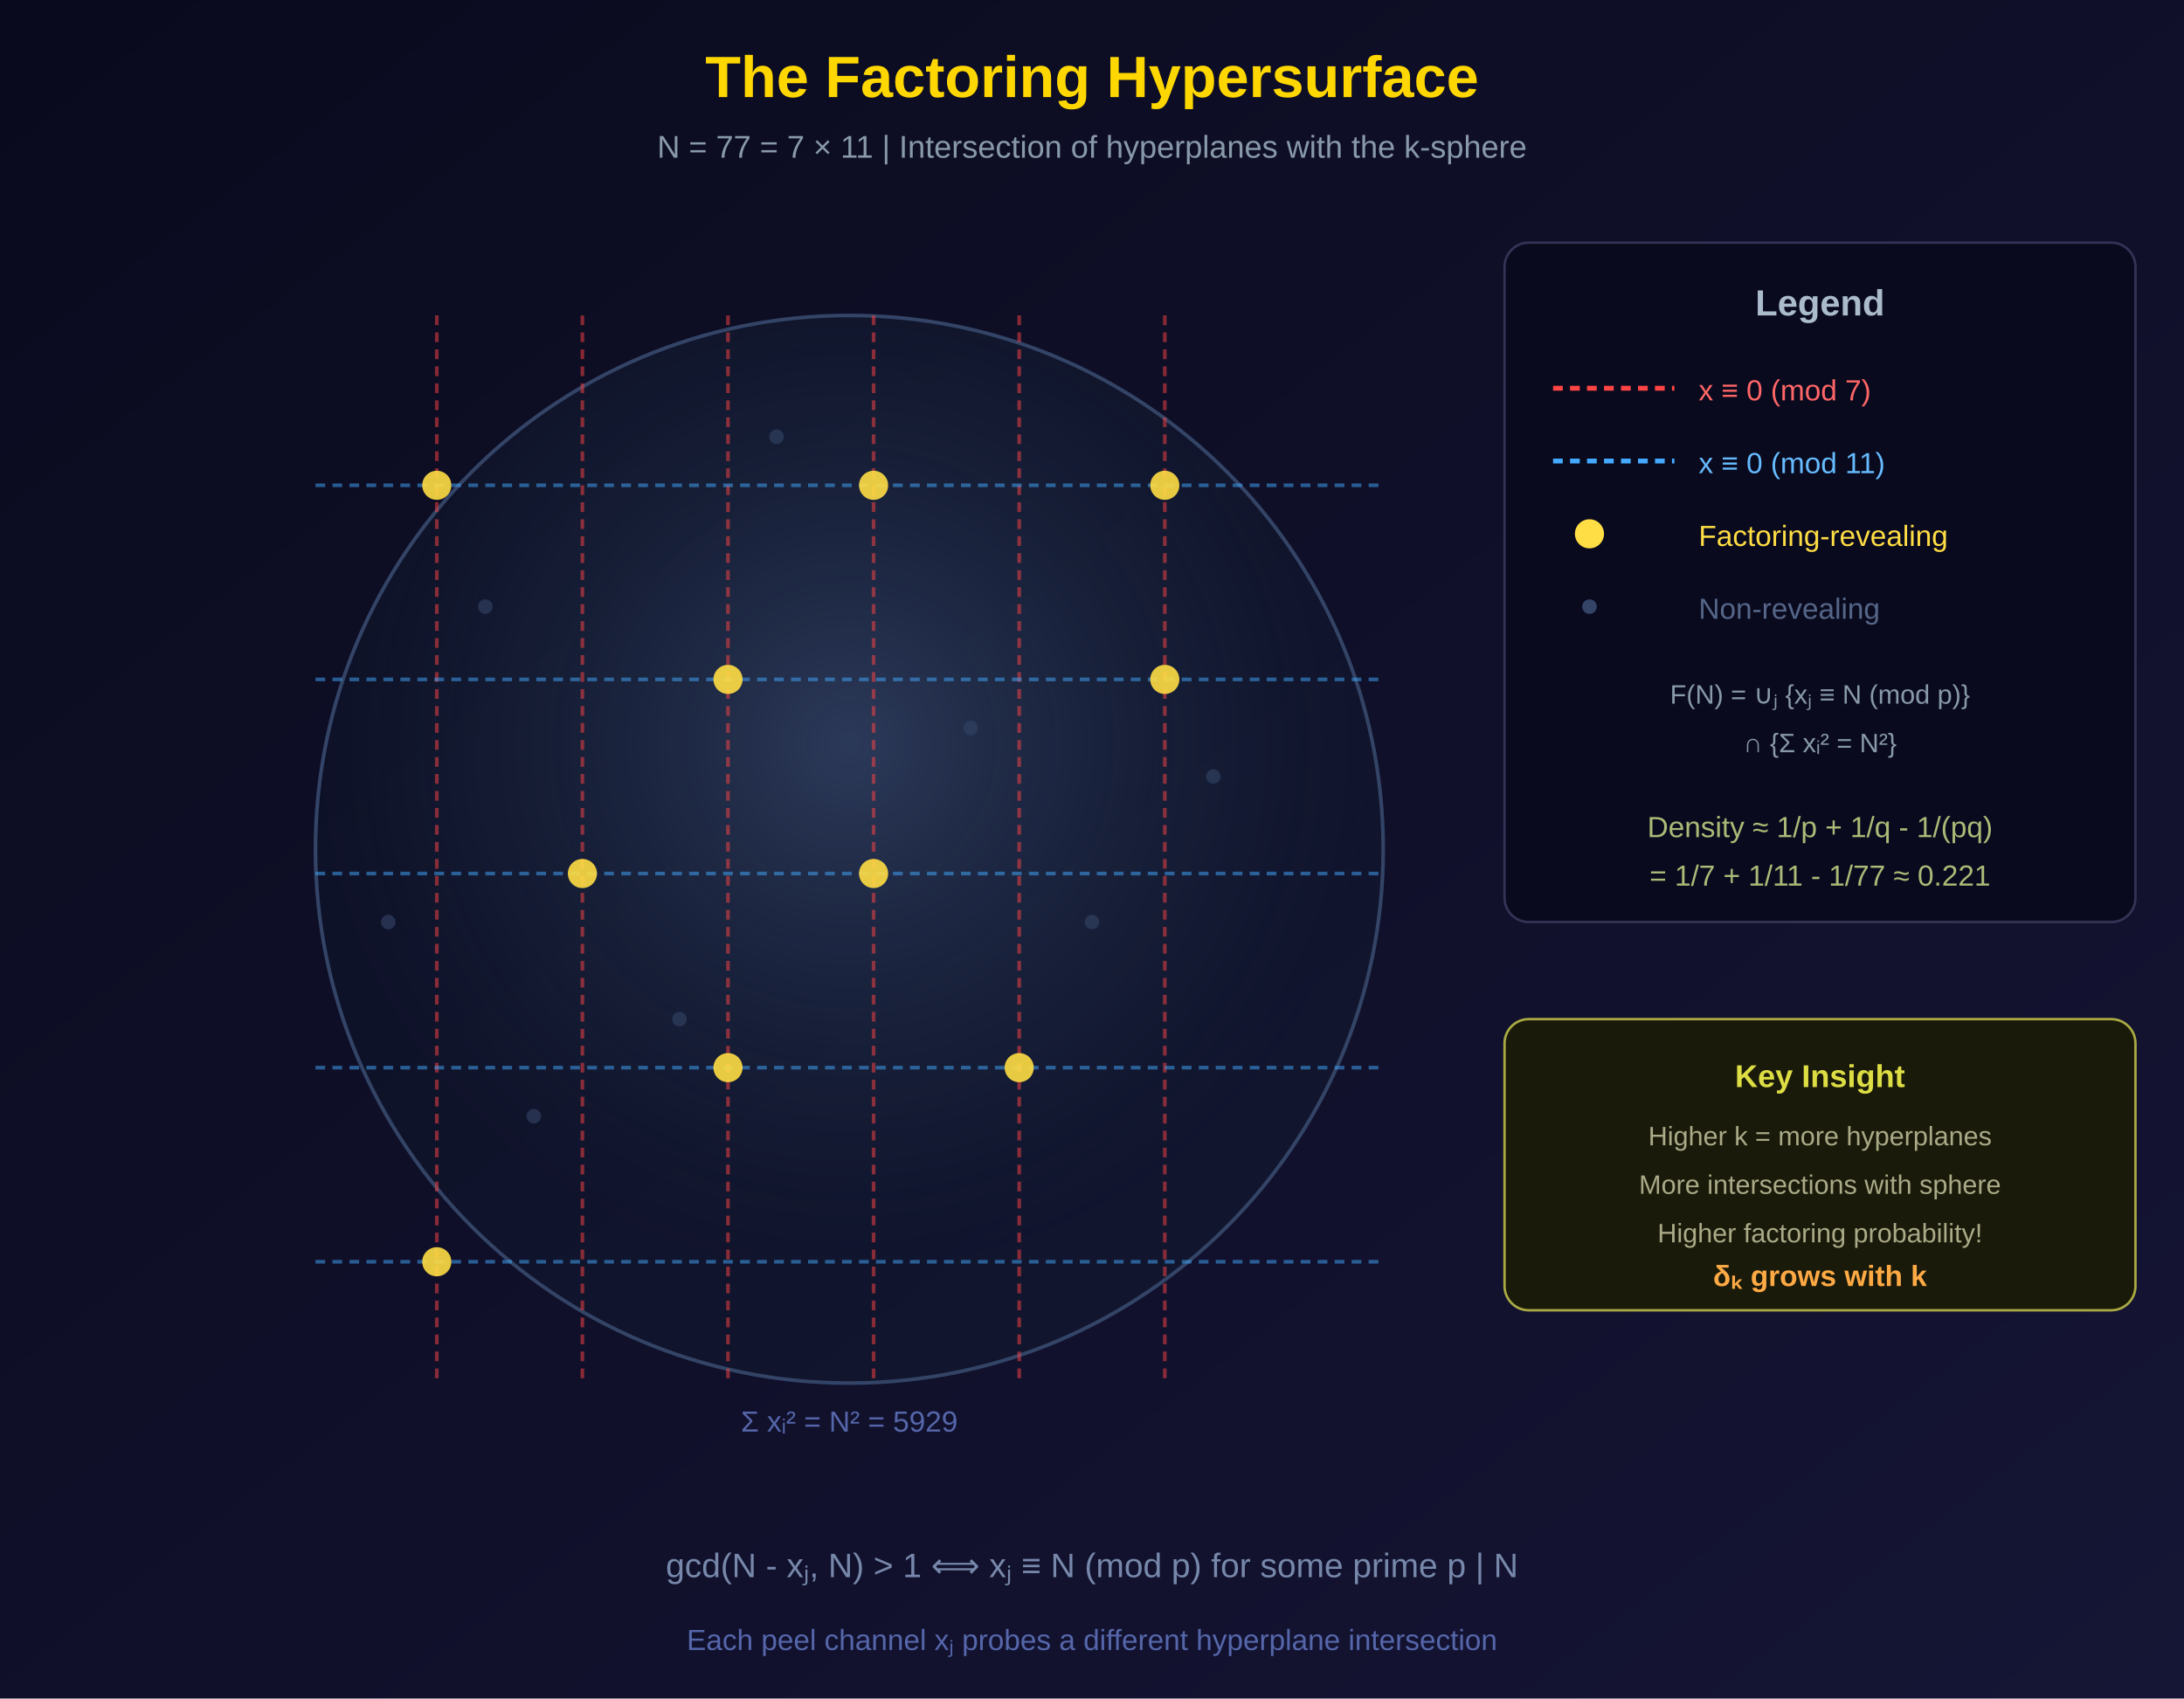
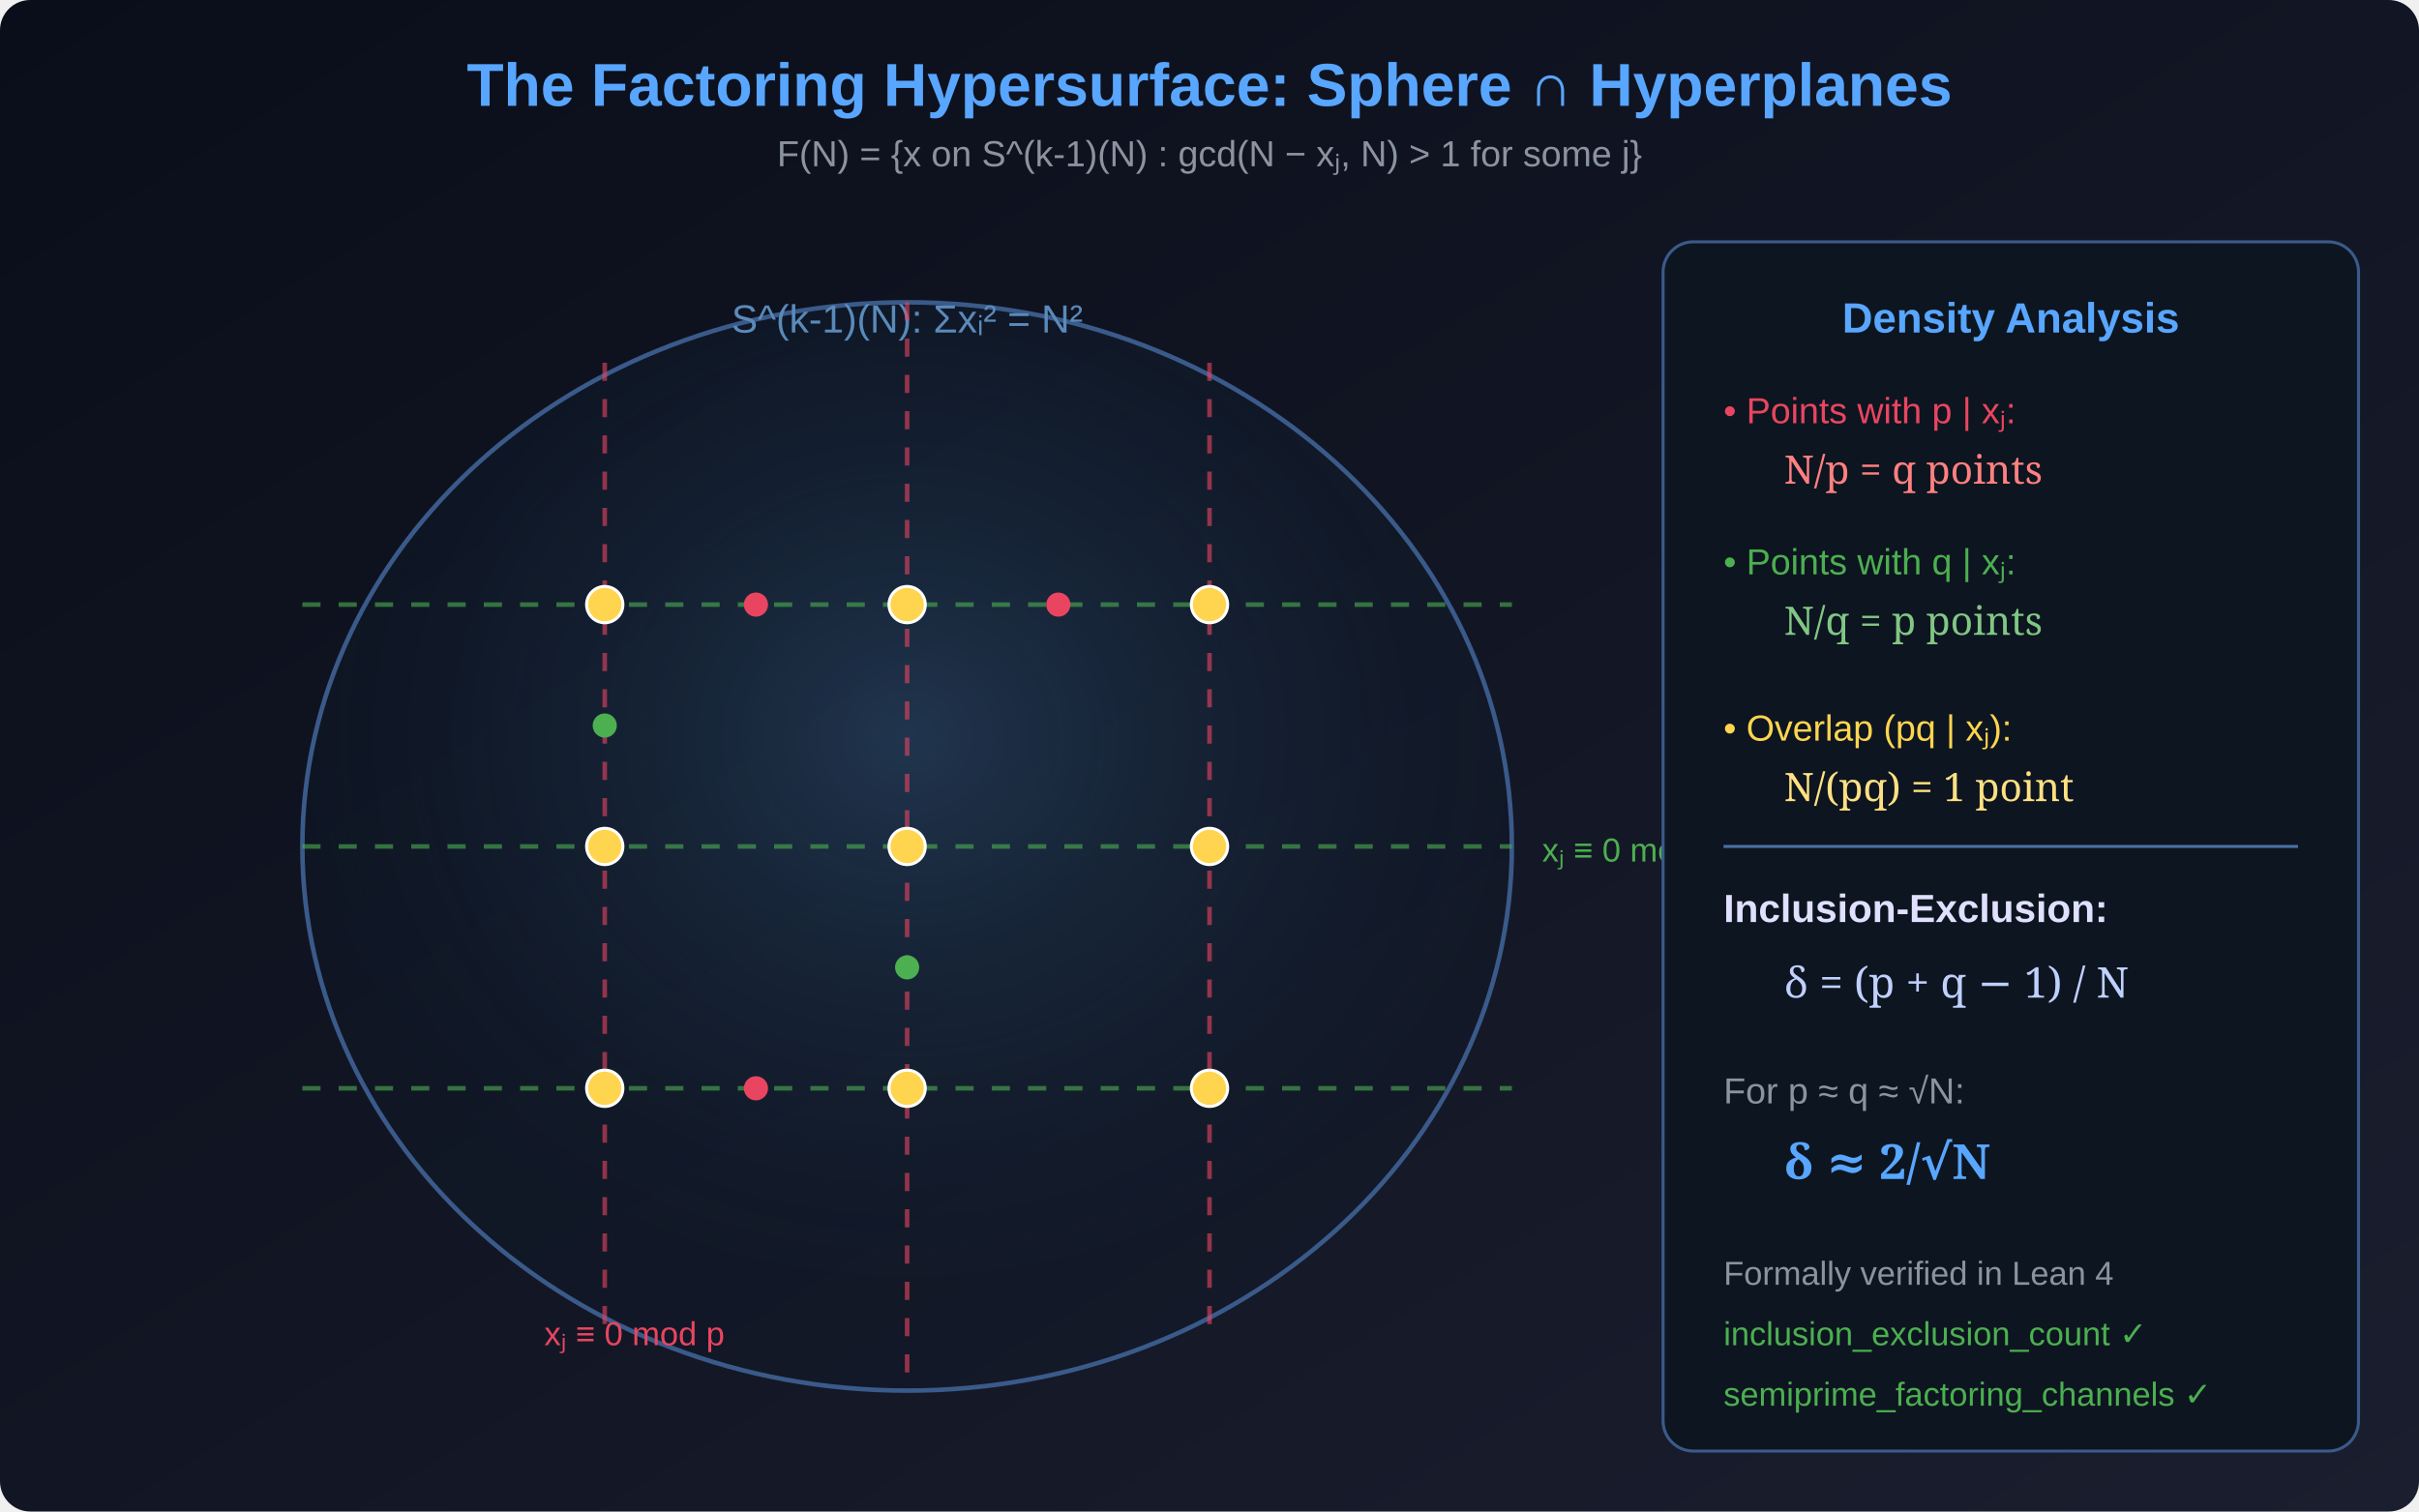
- <svg xmlns="http://www.w3.org/2000/svg" viewBox="0 0 900 700" font-family="'Segoe UI', Arial, sans-serif">
+ <svg xmlns="http://www.w3.org/2000/svg" viewBox="0 0 800 500" font-family="'Segoe UI', Arial, sans-serif">
  <defs>
-     <linearGradient id="bg3" x1="0%" y1="0%" x2="100%" y2="100%">
-       <stop offset="0%" style="stop-color:#0a0a1e" />
-       <stop offset="100%" style="stop-color:#151535" />
+     <linearGradient id="bg4" x1="0%" y1="0%" x2="100%" y2="100%">
+       <stop offset="0%" style="stop-color:#0a0e1a" />
+       <stop offset="100%" style="stop-color:#1a1e2e" />
    </linearGradient>
    <radialGradient id="sphere" cx="50%" cy="40%" r="50%">
-       <stop offset="0%" style="stop-color:#334466;stop-opacity:0.8" />
-       <stop offset="100%" style="stop-color:#112233;stop-opacity:0.2" />
+       <stop offset="0%" style="stop-color:#2a4a6a;stop-opacity:0.6" />
+       <stop offset="100%" style="stop-color:#0a1a2a;stop-opacity:0.2" />
    </radialGradient>
  </defs>
-   <rect width="900" height="700" fill="url(#bg3)" />
-   <text x="450" y="40" text-anchor="middle" fill="#ffd700" font-size="24" font-weight="bold">
-     The Factoring Hypersurface
+   <rect width="800" height="500" fill="url(#bg4)" rx="10" />
+   <text x="400" y="35" fill="#58a6ff" font-size="20" font-weight="bold" text-anchor="middle">
+     The Factoring Hypersurface: Sphere ∩ Hyperplanes
  </text>
-   <text x="450" y="65" text-anchor="middle" fill="#8899aa" font-size="13">
-     N = 77 = 7 × 11 | Intersection of hyperplanes with the k-sphere
+   <text x="400" y="55" fill="#8b949e" font-size="12" text-anchor="middle">
+     F(N) = {x on S^(k-1)(N) : gcd(N − xⱼ, N) &gt; 1 for some j}
  </text>
-   <circle cx="350" cy="350" r="220" fill="url(#sphere)" stroke="#334466" stroke-width="1.5" />
-   <text x="350" y="590" text-anchor="middle" fill="#5566aa" font-size="12">
-     Σ xᵢ² = N² = 5929
+   <ellipse cx="300" cy="280" rx="200" ry="180" fill="url(#sphere)" stroke="#3a5a8a" stroke-width="1.5" />
+   <text x="300" y="110" fill="#5a8aba" font-size="13" text-anchor="middle">
+     S^(k-1)(N): Σxᵢ² = N²
  </text>
-   <g opacity="0.5">
-     <line x1="180" y1="130" x2="180" y2="570" stroke="#ff4444" stroke-width="1.5" stroke-dasharray="4,3" />
-     <line x1="240" y1="130" x2="240" y2="570" stroke="#ff4444" stroke-width="1.5" stroke-dasharray="4,3" />
-     <line x1="300" y1="130" x2="300" y2="570" stroke="#ff4444" stroke-width="1.5" stroke-dasharray="4,3" />
-     <line x1="360" y1="130" x2="360" y2="570" stroke="#ff4444" stroke-width="1.5" stroke-dasharray="4,3" />
-     <line x1="420" y1="130" x2="420" y2="570" stroke="#ff4444" stroke-width="1.5" stroke-dasharray="4,3" />
-     <line x1="480" y1="130" x2="480" y2="570" stroke="#ff4444" stroke-width="1.5" stroke-dasharray="4,3" />
-   </g>
-   <g opacity="0.5">
-     <line x1="130" y1="200" x2="570" y2="200" stroke="#44aaff" stroke-width="1.5" stroke-dasharray="4,3" />
-     <line x1="130" y1="280" x2="570" y2="280" stroke="#44aaff" stroke-width="1.5" stroke-dasharray="4,3" />
-     <line x1="130" y1="360" x2="570" y2="360" stroke="#44aaff" stroke-width="1.5" stroke-dasharray="4,3" />
-     <line x1="130" y1="440" x2="570" y2="440" stroke="#44aaff" stroke-width="1.5" stroke-dasharray="4,3" />
-     <line x1="130" y1="520" x2="570" y2="520" stroke="#44aaff" stroke-width="1.5" stroke-dasharray="4,3" />
-   </g>
-   <g>
-     <circle cx="180" cy="200" r="6" fill="#ffdd44" opacity="0.9" />
-     <circle cx="300" cy="280" r="6" fill="#ffdd44" opacity="0.9" />
-     <circle cx="360" cy="360" r="6" fill="#ffdd44" opacity="0.9" />
-     <circle cx="420" cy="440" r="6" fill="#ffdd44" opacity="0.9" />
-     <circle cx="240" cy="360" r="6" fill="#ffdd44" opacity="0.9" />
-     <circle cx="480" cy="280" r="6" fill="#ffdd44" opacity="0.9" />
-     <circle cx="300" cy="440" r="6" fill="#ffdd44" opacity="0.9" />
-     <circle cx="360" cy="200" r="6" fill="#ffdd44" opacity="0.9" />
-     <circle cx="180" cy="520" r="6" fill="#ffdd44" opacity="0.9" />
-     <circle cx="480" cy="200" r="6" fill="#ffdd44" opacity="0.9" />
-   </g>
-   <g>
-     <circle cx="200" cy="250" r="3" fill="#334466" opacity="0.6" />
-     <circle cx="320" cy="180" r="3" fill="#334466" opacity="0.6" />
-     <circle cx="400" cy="300" r="3" fill="#334466" opacity="0.6" />
-     <circle cx="280" cy="420" r="3" fill="#334466" opacity="0.6" />
-     <circle cx="450" cy="380" r="3" fill="#334466" opacity="0.6" />
-     <circle cx="160" cy="380" r="3" fill="#334466" opacity="0.6" />
-     <circle cx="500" cy="320" r="3" fill="#334466" opacity="0.6" />
-     <circle cx="220" cy="460" r="3" fill="#334466" opacity="0.6" />
-   </g>
-   <rect x="620" y="100" width="260" height="280" rx="10" fill="#0a0a1e" stroke="#333355" stroke-width="1" />
-   <text x="750" y="130" text-anchor="middle" fill="#aabbcc" font-size="15" font-weight="bold">Legend</text>
-   <line x1="640" y1="160" x2="690" y2="160" stroke="#ff4444" stroke-width="2" stroke-dasharray="4,3" />
-   <text x="700" y="165" fill="#ff6666" font-size="12">x ≡ 0 (mod 7)</text>
-   <line x1="640" y1="190" x2="690" y2="190" stroke="#44aaff" stroke-width="2" stroke-dasharray="4,3" />
-   <text x="700" y="195" fill="#66bbff" font-size="12">x ≡ 0 (mod 11)</text>
-   <circle cx="655" cy="220" r="6" fill="#ffdd44" />
-   <text x="700" y="225" fill="#ffdd44" font-size="12">Factoring-revealing</text>
-   <circle cx="655" cy="250" r="3" fill="#334466" />
-   <text x="700" y="255" fill="#556688" font-size="12">Non-revealing</text>
-   <text x="750" y="290" text-anchor="middle" fill="#8899aa" font-size="11">
-     F(N) = ∪ⱼ {xⱼ ≡ N (mod p)}
+   <line x1="200" y1="120" x2="200" y2="440" stroke="#e94560" stroke-width="1.5" stroke-dasharray="6" opacity="0.6" />
+   <line x1="300" y1="100" x2="300" y2="460" stroke="#e94560" stroke-width="1.5" stroke-dasharray="6" opacity="0.6" />
+   <line x1="400" y1="120" x2="400" y2="440" stroke="#e94560" stroke-width="1.5" stroke-dasharray="6" opacity="0.6" />
+   <text x="180" y="445" fill="#e94560" font-size="11">xⱼ ≡ 0 mod p</text>
+   <line x1="100" y1="200" x2="500" y2="200" stroke="#4caf50" stroke-width="1.5" stroke-dasharray="6" opacity="0.6" />
+   <line x1="100" y1="280" x2="500" y2="280" stroke="#4caf50" stroke-width="1.5" stroke-dasharray="6" opacity="0.6" />
+   <line x1="100" y1="360" x2="500" y2="360" stroke="#4caf50" stroke-width="1.5" stroke-dasharray="6" opacity="0.6" />
+   <text x="510" y="285" fill="#4caf50" font-size="11">xⱼ ≡ 0 mod q</text>
+   <circle cx="200" cy="200" r="6" fill="#ffd54f" stroke="#fff" stroke-width="1" />
+   <circle cx="300" cy="200" r="6" fill="#ffd54f" stroke="#fff" stroke-width="1" />
+   <circle cx="400" cy="200" r="6" fill="#ffd54f" stroke="#fff" stroke-width="1" />
+   <circle cx="200" cy="280" r="6" fill="#ffd54f" stroke="#fff" stroke-width="1" />
+   <circle cx="300" cy="280" r="6" fill="#ffd54f" stroke="#fff" stroke-width="1" />
+   <circle cx="400" cy="280" r="6" fill="#ffd54f" stroke="#fff" stroke-width="1" />
+   <circle cx="200" cy="360" r="6" fill="#ffd54f" stroke="#fff" stroke-width="1" />
+   <circle cx="300" cy="360" r="6" fill="#ffd54f" stroke="#fff" stroke-width="1" />
+   <circle cx="400" cy="360" r="6" fill="#ffd54f" stroke="#fff" stroke-width="1" />
+   <circle cx="250" cy="200" r="4" fill="#e94560" />
+   <circle cx="350" cy="200" r="4" fill="#e94560" />
+   <circle cx="200" cy="240" r="4" fill="#4caf50" />
+   <circle cx="300" cy="320" r="4" fill="#4caf50" />
+   <circle cx="250" cy="360" r="4" fill="#e94560" />
+   <rect x="550" y="80" width="230" height="400" fill="#0d1520" rx="10" stroke="#3a5a8a" stroke-width="1" />
+   <text x="665" y="110" fill="#58a6ff" font-size="14" font-weight="bold" text-anchor="middle">
+     Density Analysis
  </text>
-   <text x="750" y="310" text-anchor="middle" fill="#8899aa" font-size="11">
-     ∩ {Σ xᵢ² = N²}
+   <text x="570" y="140" fill="#e94560" font-size="12">• Points with p | xⱼ:</text>
+   <text x="590" y="160" fill="#ff8080" font-size="13" font-family="serif">  N/p = q points</text>
+   <text x="570" y="190" fill="#4caf50" font-size="12">• Points with q | xⱼ:</text>
+   <text x="590" y="210" fill="#81c784" font-size="13" font-family="serif">  N/q = p points</text>
+   <text x="570" y="245" fill="#ffd54f" font-size="12">• Overlap (pq | xⱼ):</text>
+   <text x="590" y="265" fill="#ffe082" font-size="13" font-family="serif">  N/(pq) = 1 point</text>
+   <line x1="570" y1="280" x2="760" y2="280" stroke="#4a6fa5" stroke-width="1" />
+   <text x="570" y="305" fill="#e0e0ff" font-size="13" font-weight="bold">Inclusion-Exclusion:</text>
+   <text x="590" y="330" fill="#c0d0ff" font-size="14" font-family="serif">
+     δ = (p + q − 1) / N
  </text>
-   <text x="750" y="345" text-anchor="middle" fill="#aabb77" font-size="12">
-     Density ≈ 1/p + 1/q - 1/(pq)
+   <text x="570" y="365" fill="#8b949e" font-size="12">For p ≈ q ≈ √N:</text>
+   <text x="590" y="390" fill="#58a6ff" font-size="16" font-family="serif" font-weight="bold">
+     δ ≈ 2/√N
  </text>
-   <text x="750" y="365" text-anchor="middle" fill="#aabb77" font-size="12">
-     = 1/7 + 1/11 - 1/77 ≈ 0.221
-   </text>
-   <rect x="620" y="420" width="260" height="120" rx="10" fill="#1a1a0a" stroke="#aaaa44" stroke-width="1" />
-   <text x="750" y="448" text-anchor="middle" fill="#dddd44" font-size="13" font-weight="bold">Key Insight</text>
-   <text x="750" y="472" text-anchor="middle" fill="#aaaa88" font-size="11">Higher k = more hyperplanes</text>
-   <text x="750" y="492" text-anchor="middle" fill="#aaaa88" font-size="11">More intersections with sphere</text>
-   <text x="750" y="512" text-anchor="middle" fill="#aaaa88" font-size="11">Higher factoring probability!</text>
-   <text x="750" y="530" text-anchor="middle" fill="#ffaa44" font-size="12" font-weight="bold">δₖ grows with k</text>
-   <text x="450" y="650" text-anchor="middle" fill="#7788aa" font-size="14">
-     gcd(N - xⱼ, N) &gt; 1  ⟺  xⱼ ≡ N (mod p) for some prime p | N
-   </text>
-   <text x="450" y="680" text-anchor="middle" fill="#5566aa" font-size="12">
-     Each peel channel xⱼ probes a different hyperplane intersection
-   </text>
+   <text x="570" y="425" fill="#8b949e" font-size="11">Formally verified in Lean 4</text>
+   <text x="570" y="445" fill="#4caf50" font-size="11">inclusion_exclusion_count ✓</text>
+   <text x="570" y="465" fill="#4caf50" font-size="11">semiprime_factoring_channels ✓</text>
</svg>
